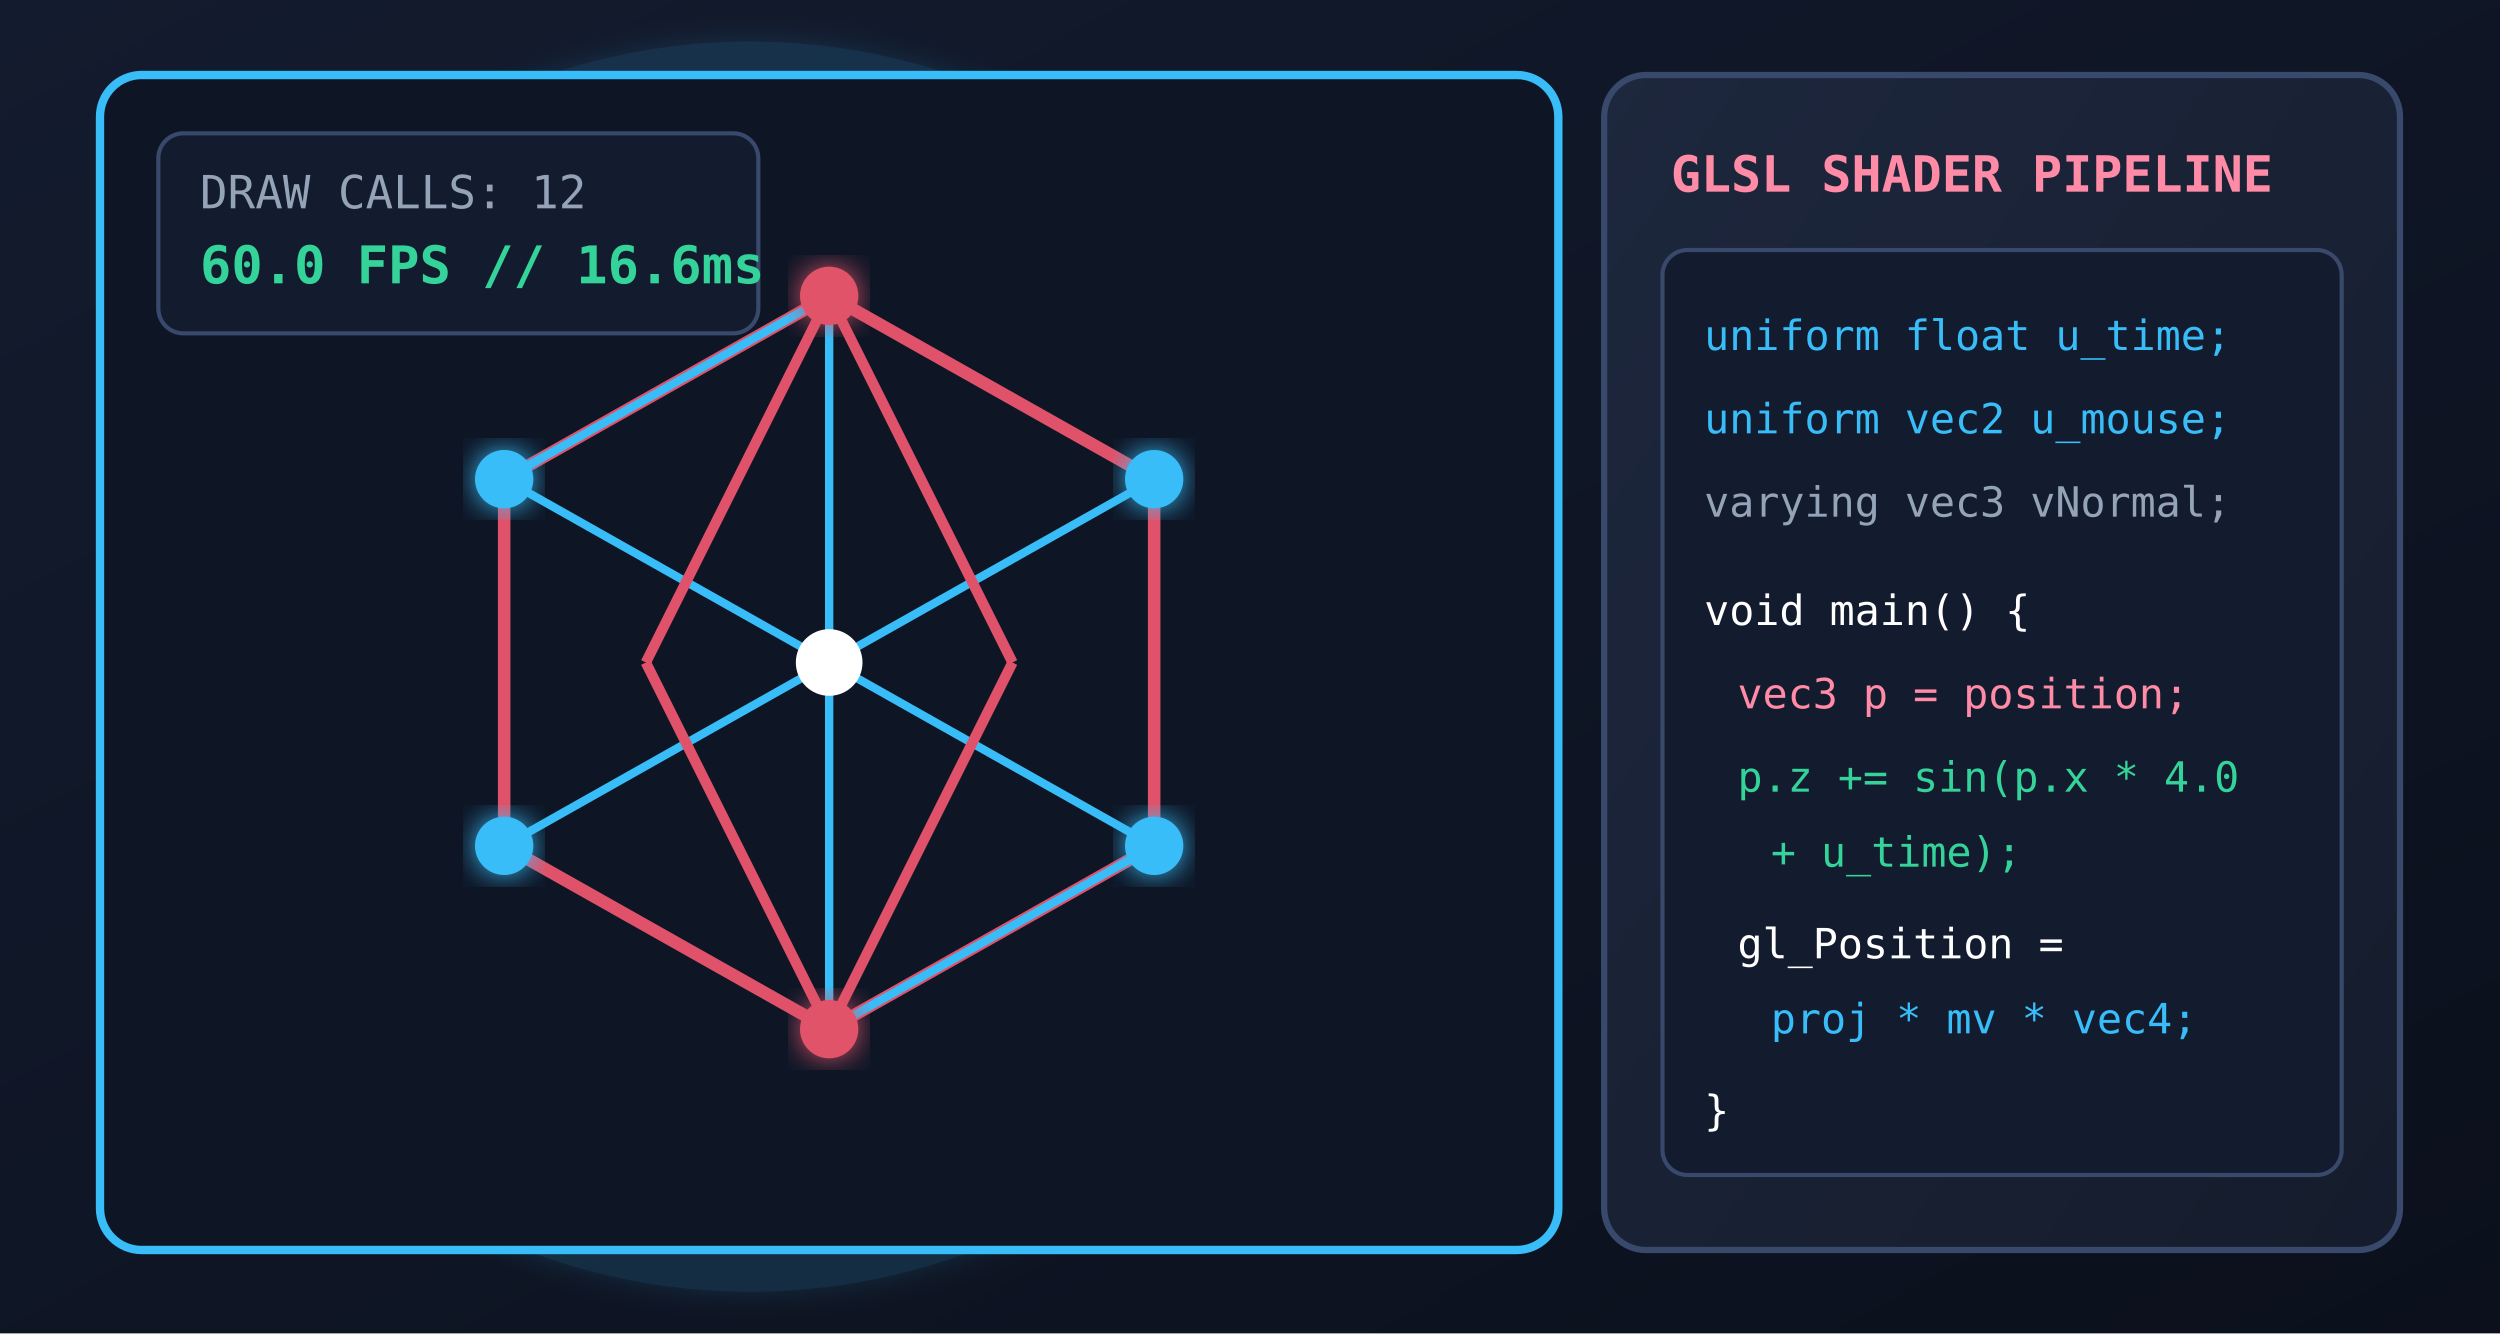
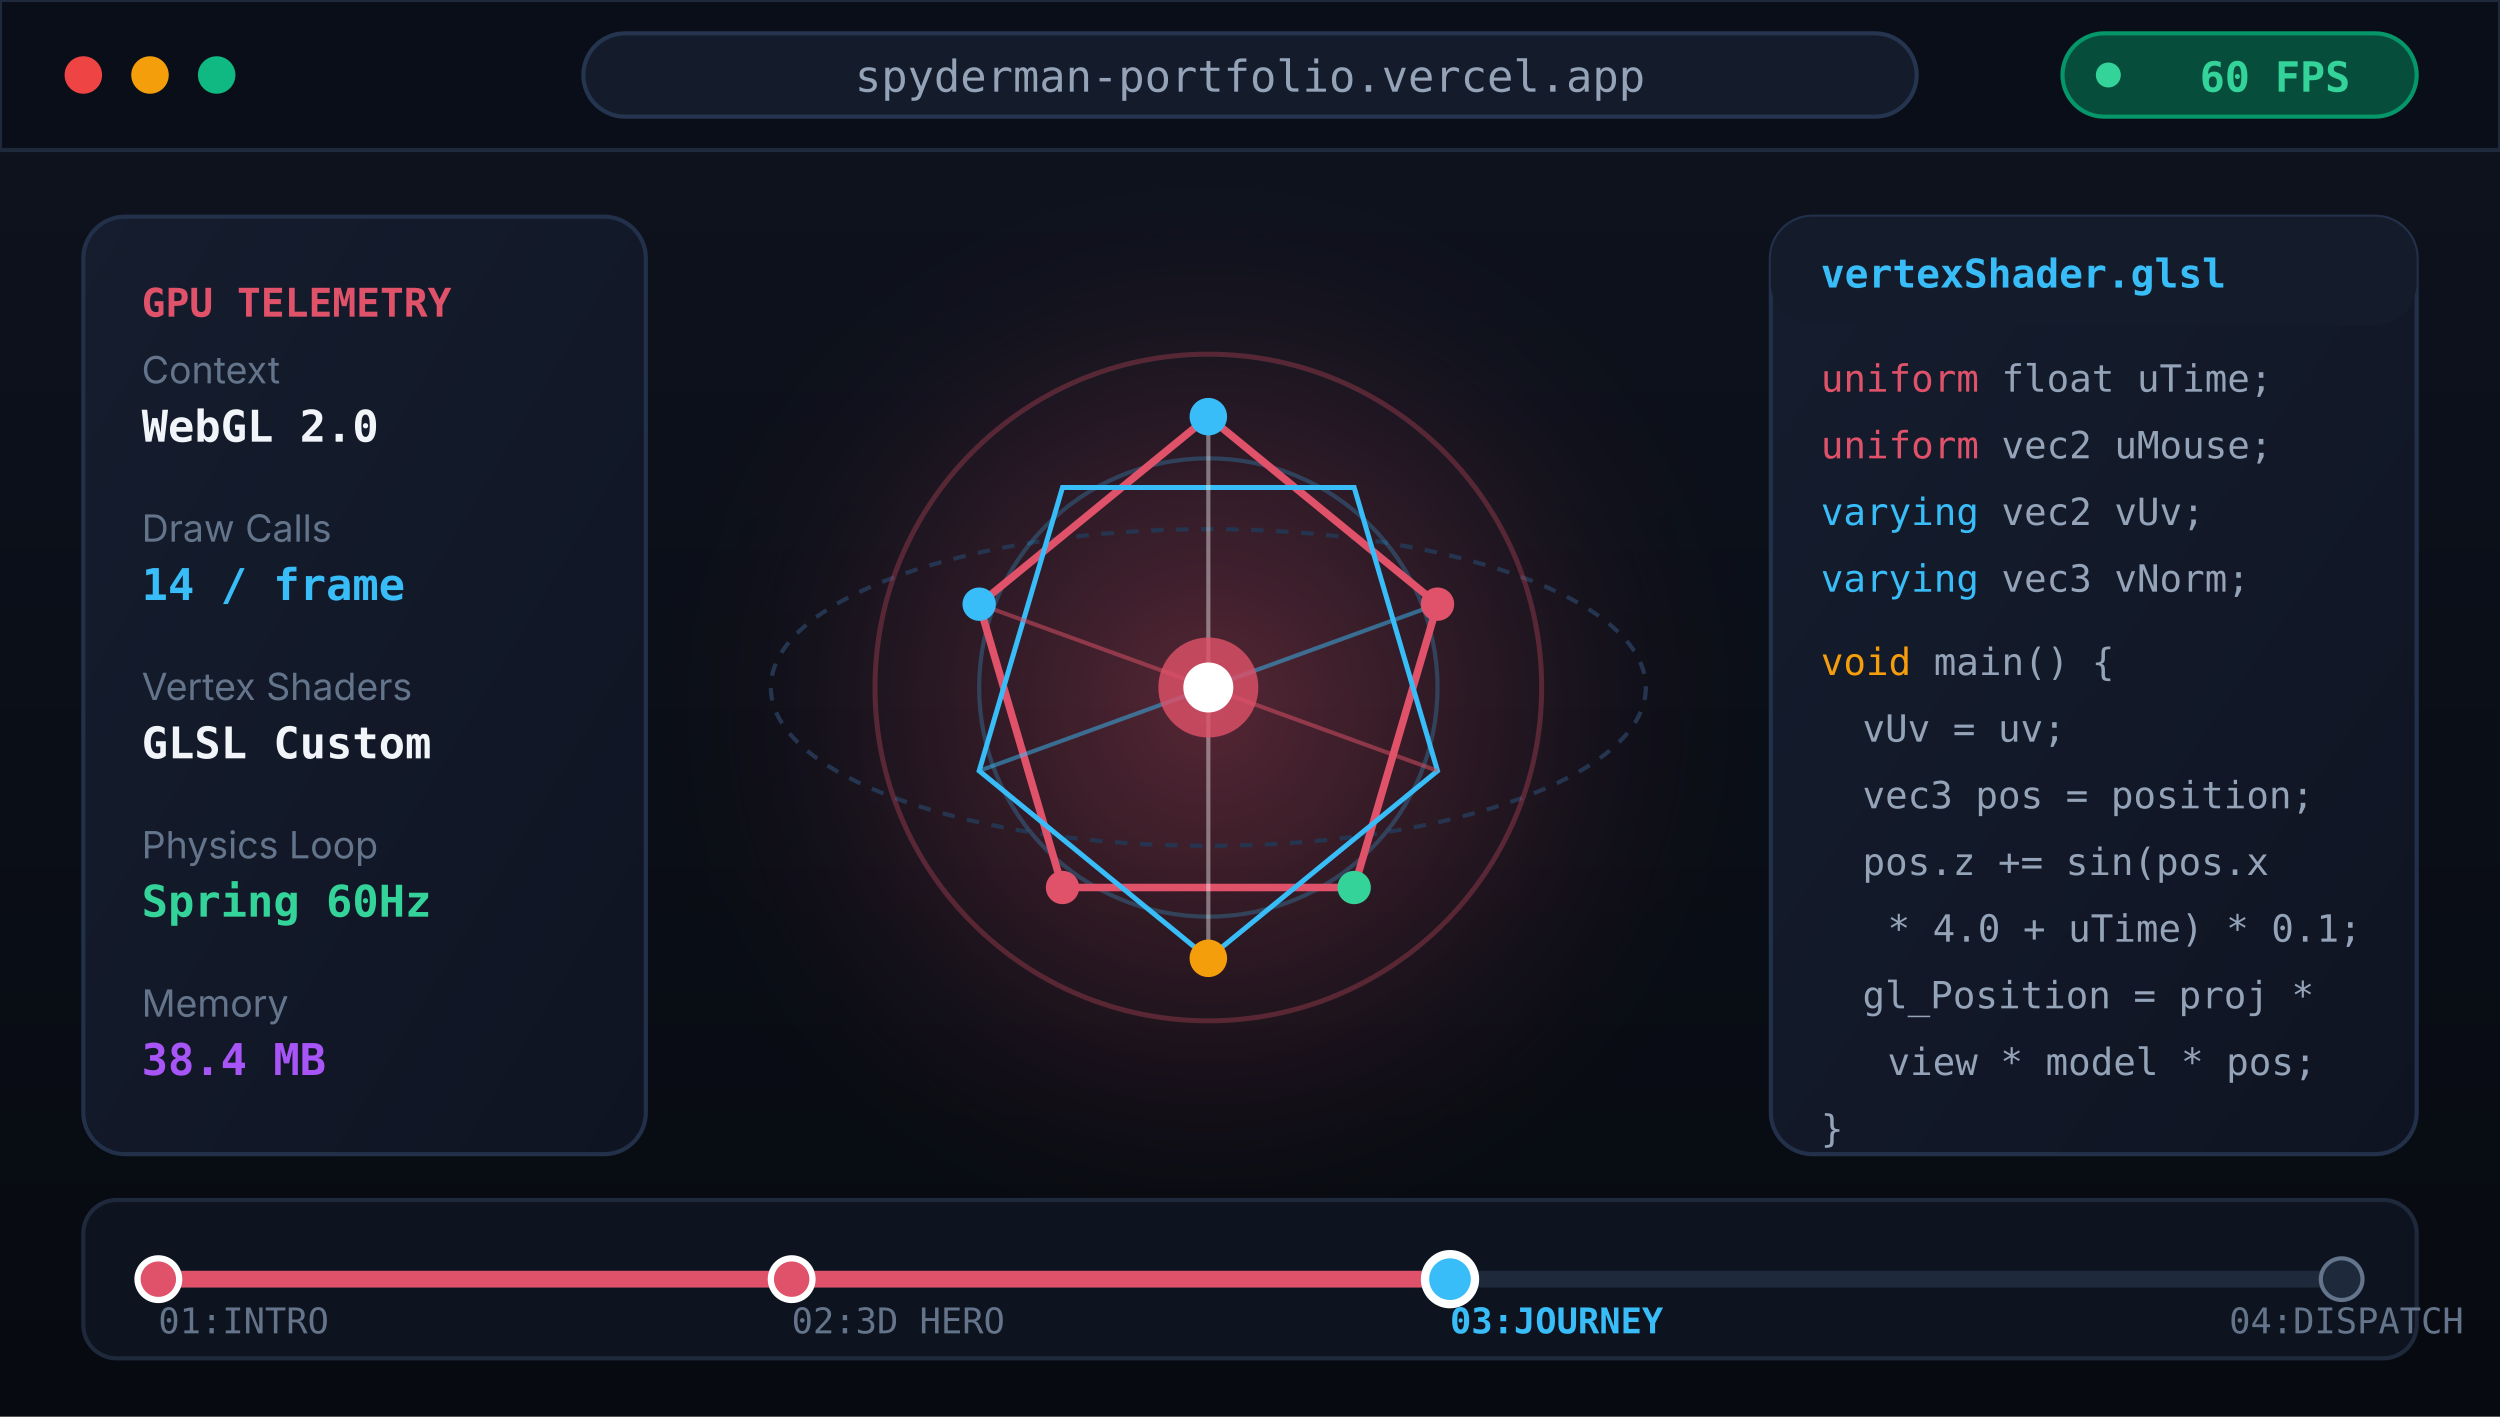
- <svg xmlns="http://www.w3.org/2000/svg" viewBox="0 0 600 320" width="600" height="320">
+ <svg xmlns="http://www.w3.org/2000/svg" viewBox="0 0 600 340" width="600" height="340">
  <defs>
-     <filter id="neon" x="-20%" y="-20%" width="140%" height="140%">
-       <feGaussianBlur stdDeviation="3.5" result="blur" />
-       <feComposite in="SourceGraphic" in2="blur" operator="over" />
-     </filter>
-     <linearGradient id="chartGrad" x1="0" y1="0" x2="0" y2="1">
-       <stop offset="0%" stop-color="#10B981" stop-opacity="0.6" />
-       <stop offset="100%" stop-color="#10B981" stop-opacity="0.05" />
+     <radialGradient id="meshGlow" cx="50%" cy="50%" r="50%">
+       <stop offset="0%" stop-color="#E05269" stop-opacity="0.35" />
+       <stop offset="60%" stop-color="#E05269" stop-opacity="0.08" />
+       <stop offset="100%" stop-color="#000000" stop-opacity="0" />
+     </radialGradient>
+     <linearGradient id="windowBg" x1="0" y1="0" x2="0" y2="1">
+       <stop offset="0%" stop-color="#0E131F" />
+       <stop offset="100%" stop-color="#070A10" />
    </linearGradient>
-     <linearGradient id="bgGrad" x1="0" y1="0" x2="1" y2="1">
-       <stop offset="0%" stop-color="#131B2E" />
-       <stop offset="100%" stop-color="#0B101C" />
-     </linearGradient>
-     <linearGradient id="cardGrad" x1="0" y1="0" x2="1" y2="1">
-       <stop offset="0%" stop-color="#1D273D" />
-       <stop offset="100%" stop-color="#151C2C" />
-     </linearGradient>
-     <linearGradient id="highlightGrad" x1="0" y1="0" x2="1" y2="1">
-       <stop offset="0%" stop-color="#283654" />
-       <stop offset="100%" stop-color="#1B2438" />
+     <linearGradient id="cardBg" x1="0" y1="0" x2="1" y2="1">
+       <stop offset="0%" stop-color="#151D2E" />
+       <stop offset="100%" stop-color="#0F1422" />
    </linearGradient>
  </defs>
-   <rect width="600" height="320" fill="url(#bgGrad)" />
-   <circle cx="180" cy="160" r="150" fill="#38BDF8" opacity="0.15" filter="url(#neon)" />
-   <g transform="translate(24, 18)">
-     <rect width="350" height="282" rx="10" fill="#0E1626" stroke="#38BDF8" stroke-width="2" />
-     <g transform="translate(175, 141)">
-       <polygon points="0,-88 78,-44 78,44 0,88 -78,44 -78,-44" fill="none" stroke="#E05269" stroke-width="3" />
-       <polygon points="0,-88 0,88 78,44 -78,-44 0,-88" fill="none" stroke="#38BDF8" stroke-width="2" />
-       <polygon points="78,-44 -78,44" fill="none" stroke="#38BDF8" stroke-width="2" />
-       <line x1="0" y1="-88" x2="44" y2="0" stroke="#E05269" stroke-width="2.5" />
-       <line x1="0" y1="-88" x2="-44" y2="0" stroke="#E05269" stroke-width="2.5" />
-       <line x1="0" y1="88" x2="44" y2="0" stroke="#E05269" stroke-width="2.5" />
-       <line x1="0" y1="88" x2="-44" y2="0" stroke="#E05269" stroke-width="2.5" />
-       <circle cx="0" cy="-88" r="7" fill="#E05269" filter="url(#neon)" />
-       <circle cx="78" cy="-44" r="7" fill="#38BDF8" filter="url(#neon)" />
-       <circle cx="78" cy="44" r="7" fill="#38BDF8" filter="url(#neon)" />
-       <circle cx="0" cy="88" r="7" fill="#E05269" filter="url(#neon)" />
-       <circle cx="-78" cy="44" r="7" fill="#38BDF8" filter="url(#neon)" />
-       <circle cx="-78" cy="-44" r="7" fill="#38BDF8" filter="url(#neon)" />
-       <circle cx="0" cy="0" r="8" fill="#FFFFFF" />
-     </g>
-     <rect x="14" y="14" width="144" height="48" rx="6" fill="#131B2E" stroke="#38496B" />
-     <text x="24" y="32" font-family="'JetBrains Mono', monospace" font-size="11" fill="#94A3B8">DRAW CALLS: 12</text>
-     <text x="24" y="50" font-family="'JetBrains Mono', monospace" font-size="12.5" font-weight="bold" fill="#34D399">60.0 FPS // 16.6ms</text>
+   <rect width="600" height="340" fill="url(#windowBg)" />
+   <g transform="translate(0, 0)">
+     <rect width="600" height="36" fill="#0A0E18" stroke="#1E293B" stroke-width="1" />
+     <circle cx="20" cy="18" r="4.5" fill="#EF4444" />
+     <circle cx="36" cy="18" r="4.5" fill="#F59E0B" />
+     <circle cx="52" cy="18" r="4.5" fill="#10B981" />
+     <rect x="140" y="8" width="320" height="20" rx="10" fill="#141C2B" stroke="#25354F" stroke-width="1" />
+     <text x="300" y="22" font-family="'JetBrains Mono', monospace" font-size="10.5" fill="#94A3B8" text-anchor="middle">spyderman-portfolio.vercel.app</text>
+     <rect x="495" y="8" width="85" height="20" rx="10" fill="#064E3B" stroke="#059669" stroke-width="1" />
+     <circle cx="506" cy="18" r="3" fill="#34D399" />
+     <text x="546" y="22" font-family="'JetBrains Mono', monospace" font-size="10" font-weight="bold" fill="#34D399" text-anchor="middle">60 FPS</text>
  </g>
-   <g transform="translate(385, 18)">
-     <rect width="191" height="282" rx="10" fill="url(#cardGrad)" stroke="#38496B" stroke-width="1.5" />
-     <text x="16" y="28" font-family="'JetBrains Mono', monospace" font-size="12" font-weight="bold" fill="#FF8BA7">GLSL SHADER PIPELINE</text>
-     <g transform="translate(14, 42)">
-       <rect width="163" height="222" rx="6" fill="#131B2E" stroke="#38496B" />
-       <text x="10" y="24" font-family="'JetBrains Mono', monospace" font-size="10" fill="#38BDF8">uniform float u_time;</text>
-       <text x="10" y="44" font-family="'JetBrains Mono', monospace" font-size="10" fill="#38BDF8">uniform vec2 u_mouse;</text>
-       <text x="10" y="64" font-family="'JetBrains Mono', monospace" font-size="10" fill="#94A3B8">varying vec3 vNormal;</text>
-       <text x="10" y="90" font-family="'JetBrains Mono', monospace" font-size="10" fill="#FFFFFF">void main() {</text>
-       <text x="18" y="110" font-family="'JetBrains Mono', monospace" font-size="10" fill="#FF8BA7">  vec3 p = position;</text>
-       <text x="18" y="130" font-family="'JetBrains Mono', monospace" font-size="10" fill="#34D399">  p.z += sin(p.x * 4.0</text>
-       <text x="26" y="148" font-family="'JetBrains Mono', monospace" font-size="10" fill="#34D399">         + u_time);</text>
-       <text x="18" y="170" font-family="'JetBrains Mono', monospace" font-size="10" fill="#FFFFFF">  gl_Position = </text>
-       <text x="26" y="188" font-family="'JetBrains Mono', monospace" font-size="10" fill="#38BDF8">    proj * mv * vec4;</text>
-       <text x="10" y="210" font-family="'JetBrains Mono', monospace" font-size="10" fill="#FFFFFF">}</text>
+   <circle cx="290" cy="170" r="140" fill="url(#meshGlow)" />
+   <g transform="translate(20, 52)">
+     <rect width="135" height="225" rx="10" fill="url(#cardBg)" stroke="#22304A" stroke-width="1" />
+     <text x="14" y="24" font-family="'JetBrains Mono', monospace" font-size="9.5" font-weight="bold" fill="#E05269">GPU TELEMETRY</text>
+     <g transform="translate(14, 40)">
+       <text x="0" y="0" font-family="'Inter', sans-serif" font-size="9" fill="#64748B">Context</text>
+       <text x="0" y="14" font-family="'JetBrains Mono', monospace" font-size="10.5" font-weight="bold" fill="#F1F5F9">WebGL 2.0</text>
+       <text x="0" y="38" font-family="'Inter', sans-serif" font-size="9" fill="#64748B">Draw Calls</text>
+       <text x="0" y="52" font-family="'JetBrains Mono', monospace" font-size="10.5" font-weight="bold" fill="#38BDF8">14 / frame</text>
+       <text x="0" y="76" font-family="'Inter', sans-serif" font-size="9" fill="#64748B">Vertex Shaders</text>
+       <text x="0" y="90" font-family="'JetBrains Mono', monospace" font-size="10.5" font-weight="bold" fill="#F1F5F9">GLSL Custom</text>
+       <text x="0" y="114" font-family="'Inter', sans-serif" font-size="9" fill="#64748B">Physics Loop</text>
+       <text x="0" y="128" font-family="'JetBrains Mono', monospace" font-size="10.5" font-weight="bold" fill="#34D399">Spring 60Hz</text>
+       <text x="0" y="152" font-family="'Inter', sans-serif" font-size="9" fill="#64748B">Memory</text>
+       <text x="0" y="166" font-family="'JetBrains Mono', monospace" font-size="10.5" font-weight="bold" fill="#A855F7">38.4 MB</text>
    </g>
  </g>
+   <g transform="translate(290, 165)">
+     <ellipse cx="0" cy="0" rx="105" ry="38" fill="none" stroke="#25354F" stroke-width="1" stroke-dasharray="3 3" />
+     <ellipse cx="0" cy="0" rx="80" ry="80" fill="none" stroke="#E05269" stroke-opacity="0.3" stroke-width="1.2" />
+     <ellipse cx="0" cy="0" rx="55" ry="55" fill="none" stroke="#38BDF8" stroke-opacity="0.25" stroke-width="1" />
+     <path d="M0 -65 L55 -20 L35 48 L-35 48 L-55 -20 Z" fill="none" stroke="#E05269" stroke-width="1.8" />
+     <path d="M0 65 L-55 20 L-35 -48 L35 -48 L55 20 Z" fill="none" stroke="#38BDF8" stroke-width="1.2" />
+     <line x1="0" y1="-65" x2="0" y2="65" stroke="#FFFFFF" stroke-opacity="0.4" stroke-width="1" />
+     <line x1="-55" y1="-20" x2="55" y2="20" stroke="#E05269" stroke-opacity="0.5" stroke-width="1" />
+     <line x1="55" y1="-20" x2="-55" y2="20" stroke="#38BDF8" stroke-opacity="0.5" stroke-width="1" />
+     <circle cx="0" cy="0" r="12" fill="#E05269" fill-opacity="0.8" />
+     <circle cx="0" cy="0" r="6" fill="#FFFFFF" />
+     <circle cx="0" cy="-65" r="4.5" fill="#38BDF8" />
+     <circle cx="55" cy="-20" r="4" fill="#E05269" />
+     <circle cx="35" cy="48" r="4" fill="#34D399" />
+     <circle cx="-35" cy="48" r="4" fill="#E05269" />
+     <circle cx="-55" cy="-20" r="4" fill="#38BDF8" />
+     <circle cx="0" cy="65" r="4.5" fill="#F59E0B" />
+   </g>
+   <g transform="translate(425, 52)">
+     <rect width="155" height="225" rx="10" fill="url(#cardBg)" stroke="#22304A" stroke-width="1" />
+     <rect width="155" height="26" rx="10" fill="#141C2B" />
+     <text x="12" y="17" font-family="'JetBrains Mono', monospace" font-size="9.5" font-weight="bold" fill="#38BDF8">vertexShader.glsl</text>
+     <g transform="translate(12, 42)" font-family="'JetBrains Mono', monospace" font-size="9" fill="#94A3B8">
+       <text x="0" y="0">
+         <tspan fill="#E05269">uniform</tspan> float uTime;</text>
+       <text x="0" y="16">
+         <tspan fill="#E05269">uniform</tspan> vec2 uMouse;</text>
+       <text x="0" y="32">
+         <tspan fill="#38BDF8">varying</tspan> vec2 vUv;</text>
+       <text x="0" y="48">
+         <tspan fill="#38BDF8">varying</tspan> vec3 vNorm;</text>
+       <text x="0" y="68">
+         <tspan fill="#F59E0B">void</tspan> main() {</text>
+       <text x="10" y="84">vUv = uv;</text>
+       <text x="10" y="100">vec3 pos = position;</text>
+       <text x="10" y="116">pos.z += sin(pos.x</text>
+       <text x="16" y="132">* 4.0 + uTime) * 0.1;</text>
+       <text x="10" y="148">gl_Position = proj *</text>
+       <text x="16" y="164">view * model * pos;</text>
+       <text x="0" y="180">}</text>
+     </g>
+   </g>
+   <g transform="translate(20, 288)">
+     <rect width="560" height="38" rx="8" fill="#0D131F" stroke="#1E293B" stroke-width="1" />
+     <rect x="18" y="17" width="524" height="4" rx="2" fill="#1E293B" />
+     <rect x="18" y="17" width="310" height="4" rx="2" fill="#E05269" />
+     <circle cx="18" cy="19" r="5" fill="#E05269" stroke="#FFFFFF" stroke-width="1.5" />
+     <text x="18" y="32" font-family="'JetBrains Mono', monospace" font-size="8.5" fill="#64748B">01:INTRO</text>
+     <circle cx="170" cy="19" r="5" fill="#E05269" stroke="#FFFFFF" stroke-width="1.5" />
+     <text x="170" y="32" font-family="'JetBrains Mono', monospace" font-size="8.5" fill="#64748B">02:3D HERO</text>
+     <circle cx="328" cy="19" r="6" fill="#38BDF8" stroke="#FFFFFF" stroke-width="2" />
+     <text x="328" y="32" font-family="'JetBrains Mono', monospace" font-size="8.5" font-weight="bold" fill="#38BDF8">03:JOURNEY</text>
+     <circle cx="542" cy="19" r="5" fill="#1E293B" stroke="#64748B" stroke-width="1" />
+     <text x="515" y="32" font-family="'JetBrains Mono', monospace" font-size="8.5" fill="#64748B">04:DISPATCH</text>
+   </g>
</svg>
